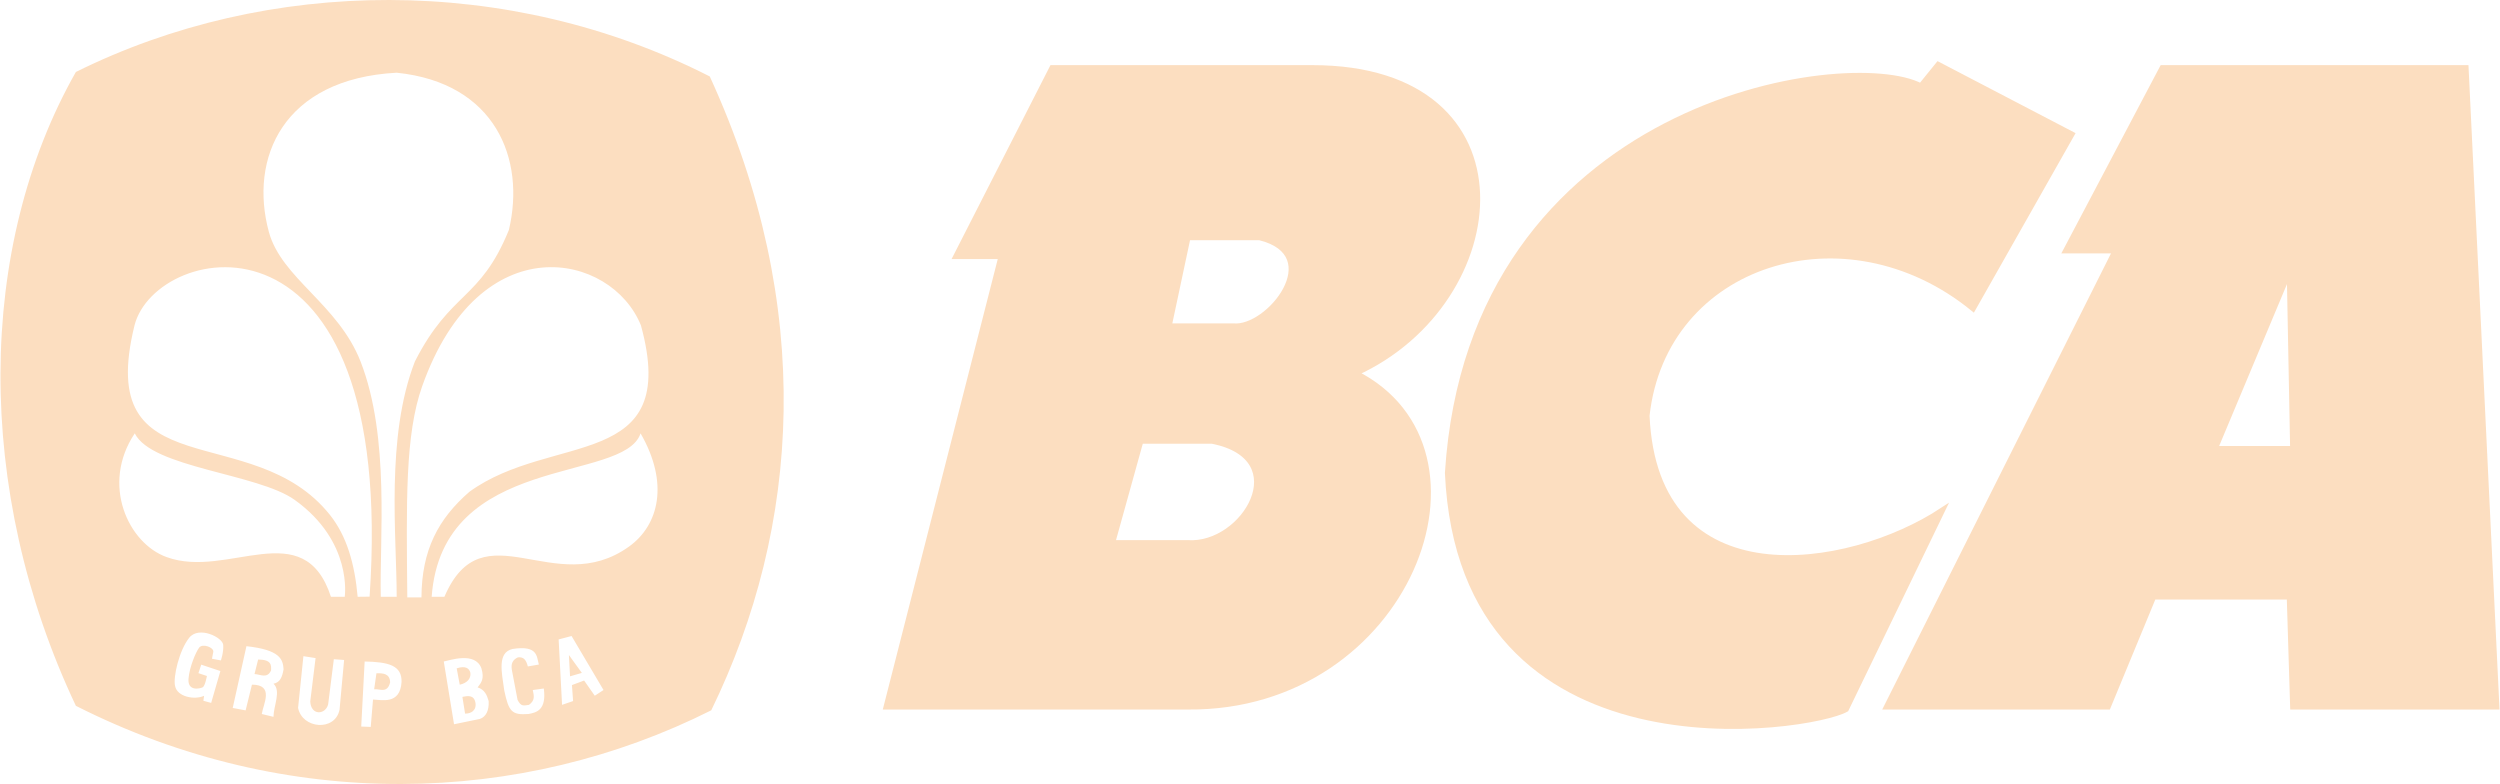
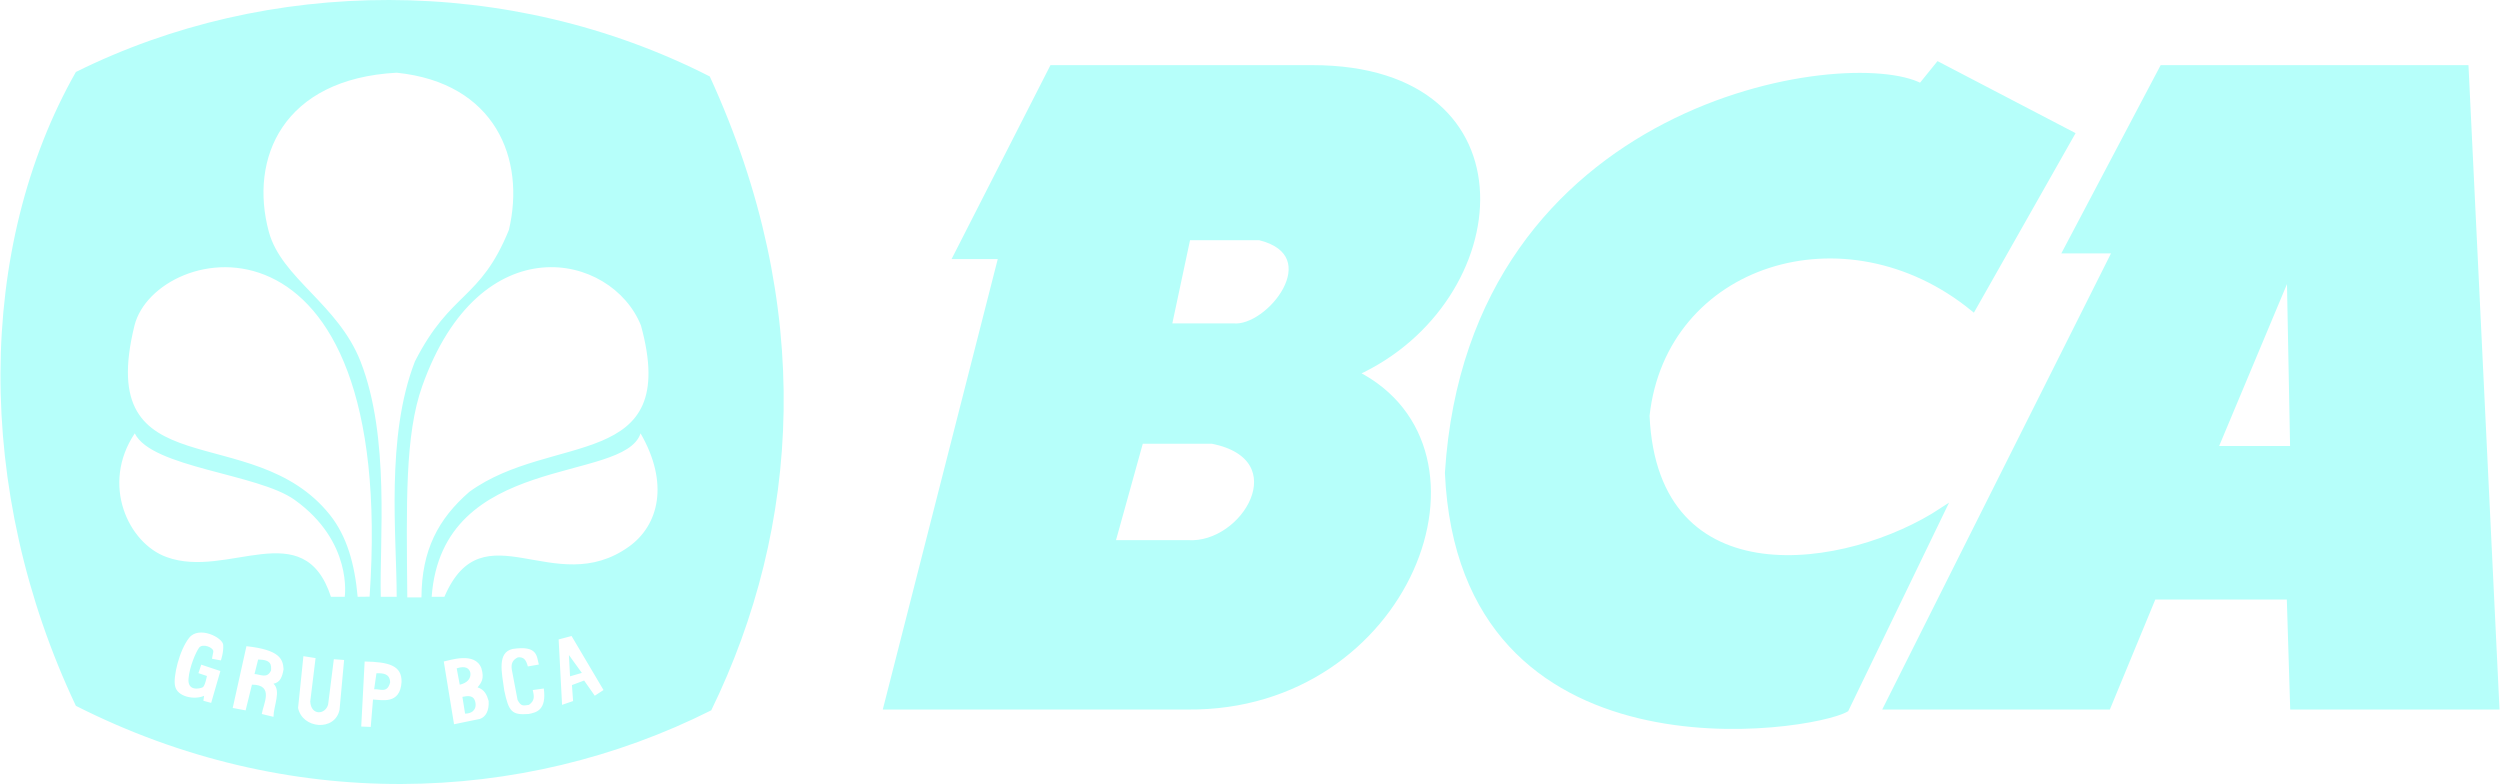
<svg xmlns="http://www.w3.org/2000/svg" width="2500" height="784" viewBox="4.445 2.992 462.37 145.055">
-   <path fill="#FCDEC0" stroke="#FCDEC0" d="M255.169 72.04c29.217-13.252 33.538-56.497-8.021-56.497H199.02l-17.786 34.875h8.37l-21.274 83.351h55.8c40.709.348 59.017-47.588 31.039-61.729zm-31.039 31.388h-13.95l5.231-18.832h13.252c15.694 3.138 5.93 19.529-4.533 18.832zm8.37-40.107h-11.857l3.487-16.391h13.252c12.805 3.139 1.745 17.089-4.882 16.391z" />
-   <path fill="#FCDEC0" stroke="#FCDEC0" d="M369.418 60.083l18.271-32.254-24.723-12.896-3.225 3.98c-13.337-7.06-83.176 2.688-87.549 71.581 2.614 57.793 67.373 47.397 73.725 43.73l17.811-36.819c-17.444 11.49-53.162 17.006-54.673-17.509 3.133-28.462 36.737-39.091 60.363-19.813zM460.592 15.543h-56.169l-17.854 33.831h9.172l-42.33 84.395h40.973l8.412-20.356h25.151l.627 20.356h37.717l-5.699-118.226zm-46.401 70.463l13.755-32.833.627 32.833h-14.382z" />
-   <g fill="#FCDEC0">
+   <path fill="#B6FFFA" stroke="#B6FFFA" d="M255.169 72.04c29.217-13.252 33.538-56.497-8.021-56.497H199.02l-17.786 34.875h8.37l-21.274 83.351h55.8c40.709.348 59.017-47.588 31.039-61.729zm-31.039 31.388h-13.95l5.231-18.832h13.252c15.694 3.138 5.93 19.529-4.533 18.832zm8.37-40.107h-11.857l3.487-16.391h13.252c12.805 3.139 1.745 17.089-4.882 16.391z" />
+   <path fill="#B6FFFA" stroke="#B6FFFA" d="M369.418 60.083l18.271-32.254-24.723-12.896-3.225 3.98c-13.337-7.06-83.176 2.688-87.549 71.581 2.614 57.793 67.373 47.397 73.725 43.73l17.811-36.819c-17.444 11.49-53.162 17.006-54.673-17.509 3.133-28.462 36.737-39.091 60.363-19.813zM460.592 15.543h-56.169l-17.854 33.831h9.172l-42.33 84.395h40.973l8.412-20.356h25.151l.627 20.356h37.717l-5.699-118.226zm-46.401 70.463l13.755-32.833.627 32.833h-14.382z" />
+   <g fill="#B6FFFA">
    <path d="M109.826 128.125l2.182-.633-2.393-3.307zM74.004 127.562l-.422 2.956c1.086-.106 2.423.83 2.956-1.267-.04-1.634-1.284-1.724-2.534-1.689zM91.388 127.492c-.181-.805-.853-1.398-2.534-.844l.563 3.025c1.381-.306 2.091-1.123 1.971-2.181zM52.117 125.016l-.672 2.688c1.08.045 2.345.921 3.062-.672.048-.998.089-1.992-2.39-2.016zM89.91 131.926l.493 3.097c1.153.029 2.205-.664 1.9-2.111-.294-1.392-1.463-1.172-2.393-.986z" />
    <path d="M135.678 17.137C98.411-1.848 53.904-1.32 18.396 16.309c-18.31 32.233-18.893 77.332 0 117.276 39.119 19.796 82.385 18.492 117.557.828 16.53-33.913 19.26-74.721-.275-117.276zm-62.94 96.248l-2.209.025c-.547-6.104-2.006-11.234-5.136-15.16C51.04 80.251 21.7 93.802 29.239 63.213c3.92-15.638 48.633-24.861 43.499 50.172zM29.292 83.173c3.134 6.379 22.769 7.424 29.585 12.307 10.812 7.745 9.26 17.933 9.26 17.933h-2.55c-5.02-15.387-19.109-3.204-30.394-7.348-7.085-2.52-12.229-13.443-5.901-22.892zm35.774 50.161l1.056-8.375 1.9.141-.845 9.219c-.852 4.061-6.907 3.518-7.671-.352l.985-9.571 2.252.353-.985 8.022c.125 2.655 2.788 2.496 3.308.563zm-10.111 2.287l-2.166-.523c.254-1.79 2.377-5.432-1.819-5.432l-1.168 4.76-2.39-.448 2.539-11.427c6.206.676 6.749 2.403 6.872 4.257-.245 1.438-.628 2.442-1.867 2.688 1.45 1.316.017 4.074-.001 6.125zm-13.757-12.799c-.597.792-1.792 3.559-1.965 5.764-.184 2.337 2.061 1.845 2.62 1.572.451-.219.786-2.096.786-2.096l-1.572-.524.524-1.571 3.538 1.179-1.703 5.896-1.441-.394.131-.917c-1.764.804-4.993.201-5.372-1.834-.379-1.635.769-6.592 2.62-8.908 1.799-2.252 6.182-.051 6.289 1.31.106 1.356-.429 2.882-.429 2.882l-1.65-.311s.101-.49.245-1.262c.152-.818-1.981-1.637-2.621-.786zm32.173 9.596l-.422 5.068-1.759-.07.633-12.035c4.393.091 6.911.699 6.827 3.801-.262 4.238-3.694 3.285-5.279 3.236zm4.379-19.006h-2.943c-.261-10.422 1.743-29.485-3.733-43.514-4.149-10.635-14.649-15.419-16.976-24.01-3.684-13.598 2.586-28.311 23.652-29.444 18.263 1.875 23.874 15.974 20.759 29.101-5.356 13.125-10.713 11.239-17.382 24.313-5.447 14.015-3.373 32.376-3.377 43.554zm32.639 19.288l-2.041.704-.634-12.105 2.393-.633 5.912 9.993-1.619 1.056-1.971-2.814-2.252.844.212 2.955zm-23.811-19.288h-2.354c1.94-26.766 35.575-20.951 38.649-30.239 5.316 9.208 3.405 16.972-2.146 20.952-13.794 9.894-27.021-7.322-34.149 9.287zm12.481 13.518l1.056 5.56c.657 1.281 1.103 1.044 2.111.915 1.169-.846.925-1.67.704-2.745l2.041-.281c.532 4.028-1.383 4.439-2.815 4.715-3.071.22-3.673-.378-4.504-4.363-.484-3.411-1.32-7.013 1.548-7.671 4.708-.719 4.43 1.4 4.856 2.885l-2.041.353c-.326-1.276-.795-1.782-1.83-1.688-.943.433-1.33 1.134-1.126 2.32zm-4.293 5.77c.098 1.753-.497 2.917-1.619 3.308l-4.786.985-1.9-11.612c.982-.16 5.797-1.924 6.967 1.268.577 1.949-.021 2.648-.704 3.518 1.295.416 1.732 1.424 2.042 2.533zm-12.29-58.273c10.662-30.02 35.059-24.715 40.47-11.213 7.413 27.093-16.457 19.663-31.747 30.773-5.779 5.026-8.82 10.792-8.865 19.533h-2.62c-.157-17.606-.442-30.073 2.762-39.093z" />
  </g>
</svg>
